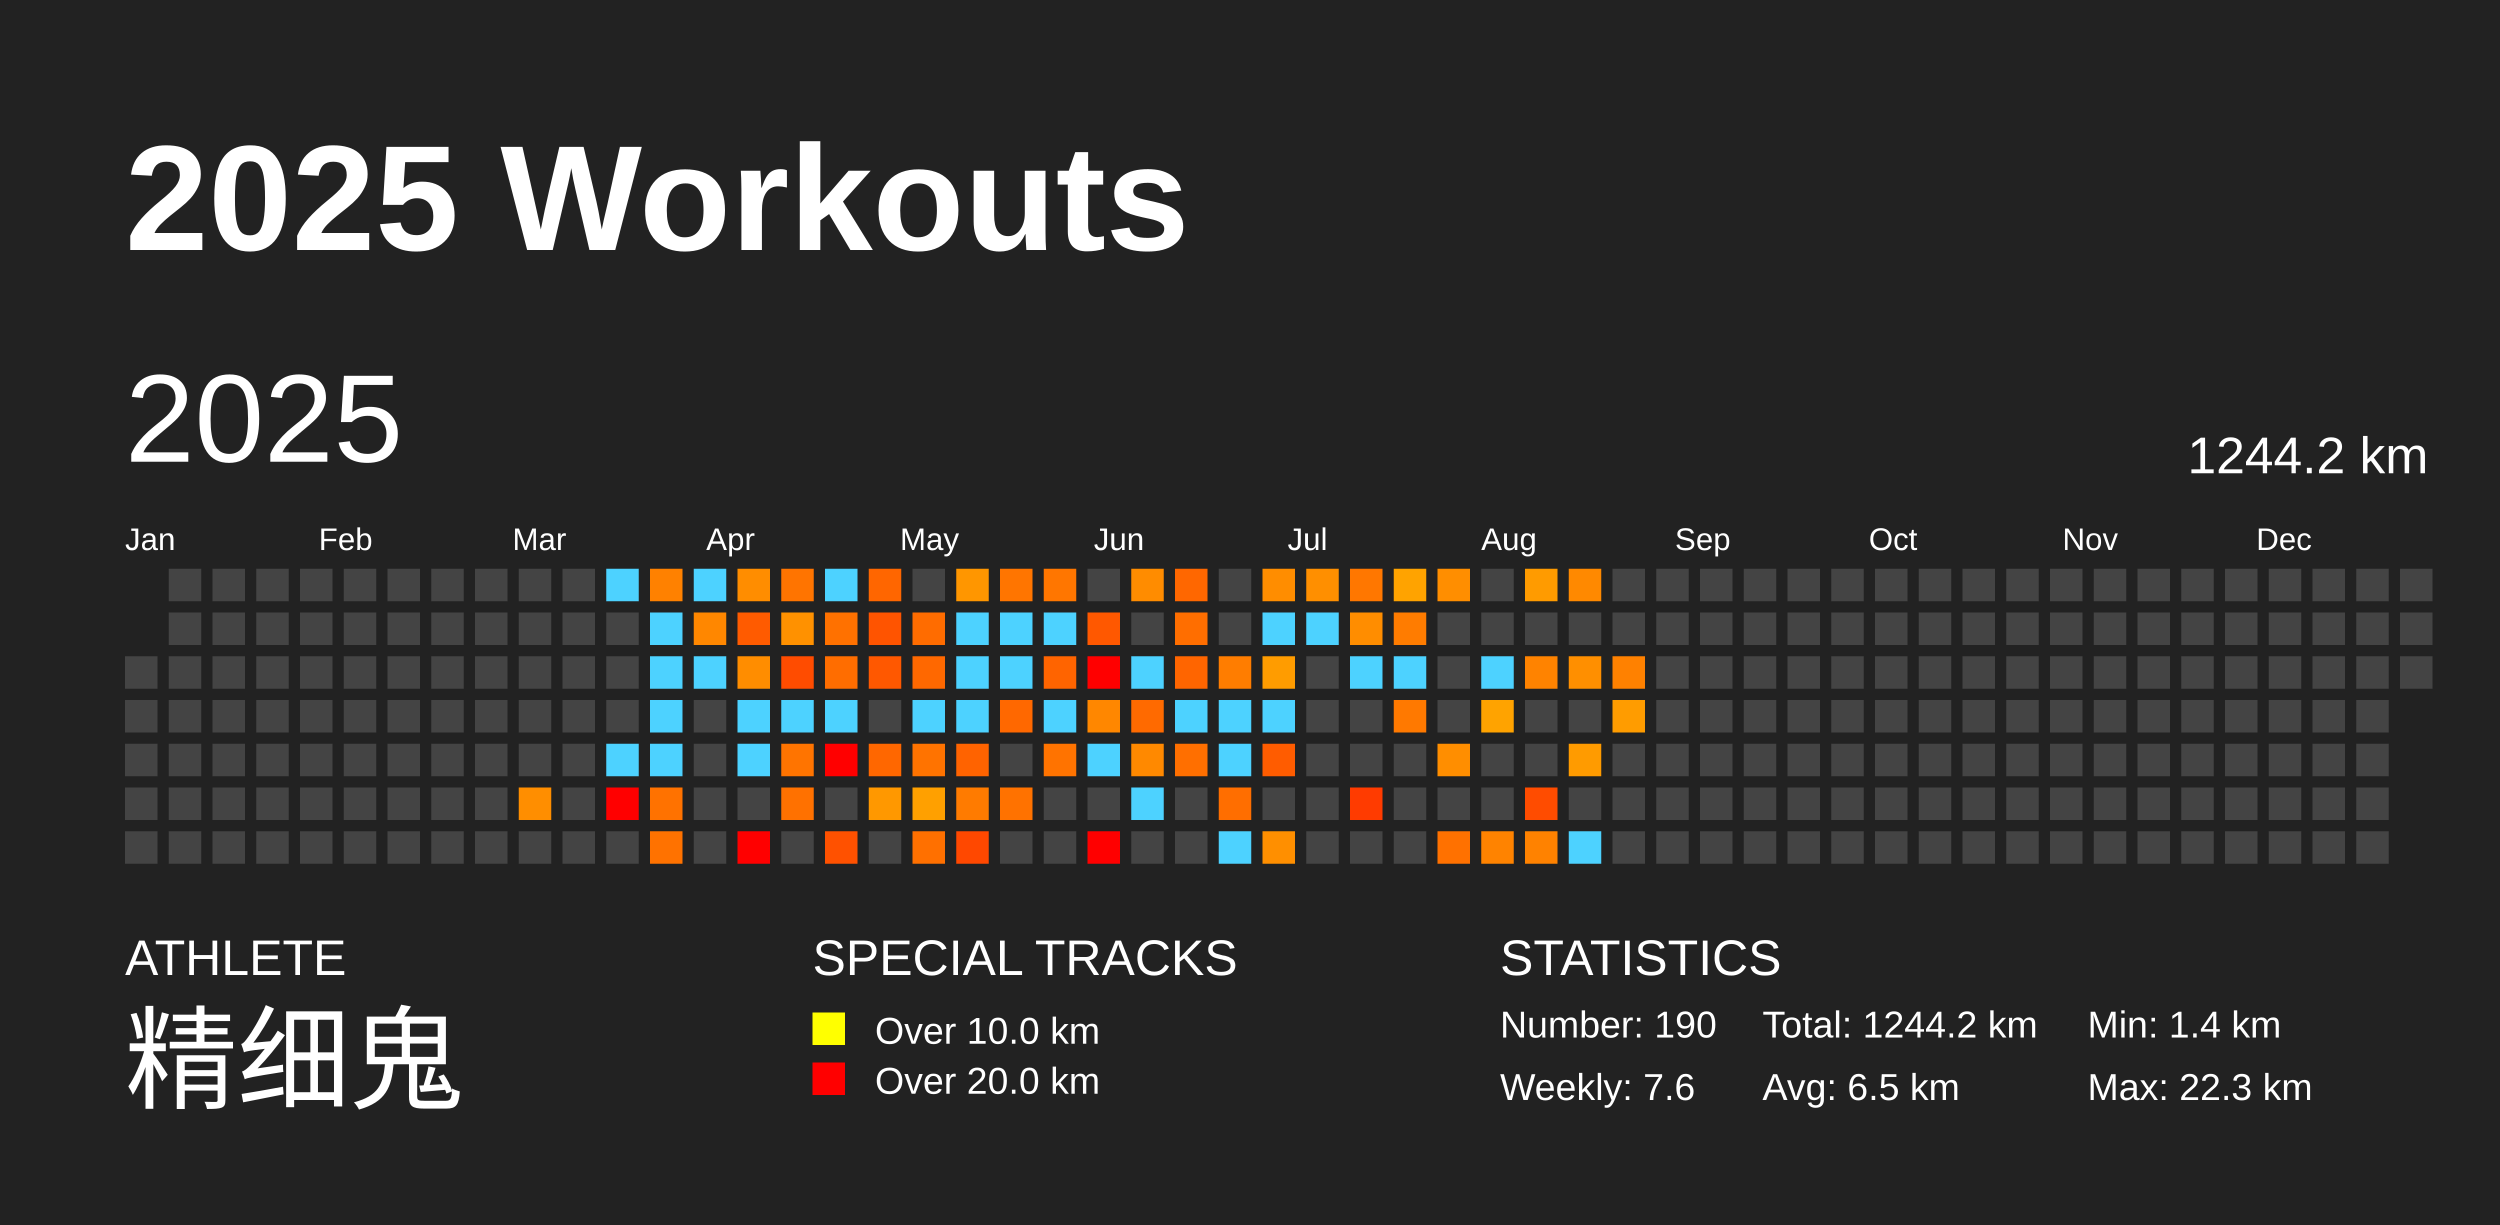
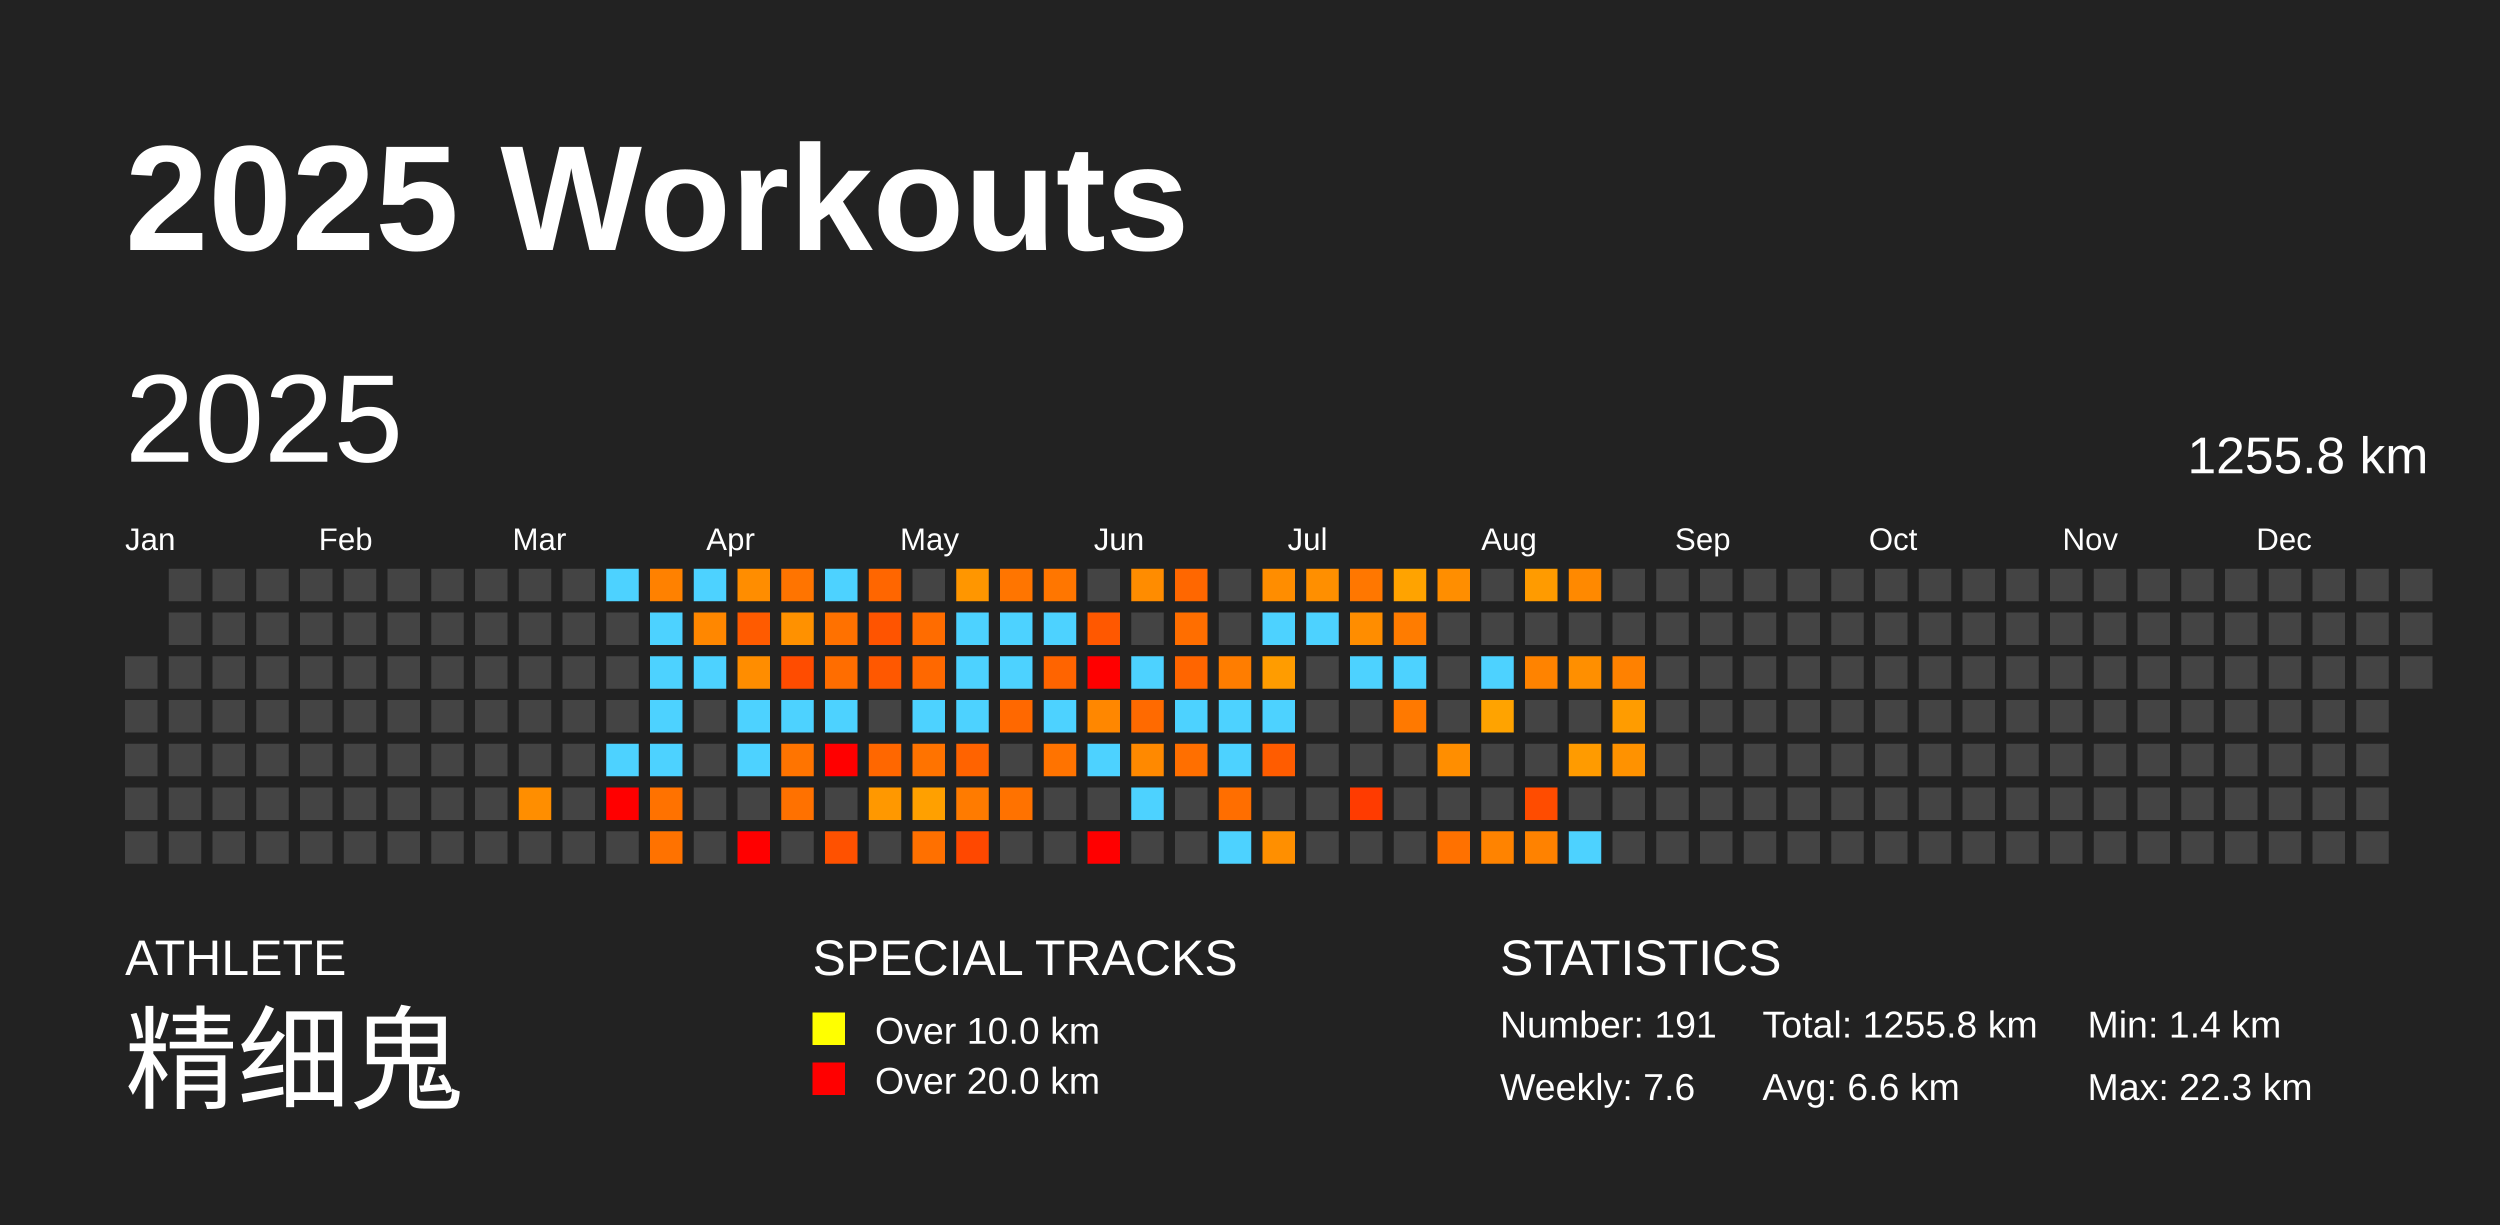
<svg xmlns="http://www.w3.org/2000/svg" baseProfile="full" height="98mm" version="1.1" viewBox="0,0,200,98" width="200mm">
  <defs />
  <rect fill="#222222" height="98" width="200" x="0" y="0" />
  <text fill="#FFFFFF" style="font-size:12px; font-family:Arial; font-weight:bold;" x="10" y="20">2025 Workouts</text>
  <text fill="#FFFFFF" style="font-size:4px; font-family:Arial" x="10" y="78">ATHLETE</text>
  <text fill="#FFFFFF" style="font-size:9px; font-family:Arial" x="10" y="88">精细鬼</text>
  <text fill="#FFFFFF" style="font-size:4px; font-family:Arial" x="65" y="78">SPECIAL TRACKS</text>
  <rect fill="yellow" height="2.6" width="2.6" x="65" y="81" />
  <text fill="#FFFFFF" style="font-size:3px; font-family:Arial" x="70" y="83.5">Over 10.0 km</text>
  <rect fill="red" height="2.6" width="2.6" x="65" y="85" />
  <text fill="#FFFFFF" style="font-size:3px; font-family:Arial" x="70" y="87.5">Over 20.0 km</text>
  <text fill="#FFFFFF" style="font-size:4px; font-family:Arial" x="120" y="78">STATISTICS</text>
-   <text fill="#FFFFFF" style="font-size:3px; font-family:Arial" x="120" y="83">Number: 190</text>
+   <text fill="#FFFFFF" style="font-size:3px; font-family:Arial" x="120" y="83">Number: 191</text>
  <text fill="#FFFFFF" style="font-size:3px; font-family:Arial" x="120" y="88">Weekly: 7.6</text>
-   <text fill="#FFFFFF" style="font-size:3px; font-family:Arial" x="141" y="83">Total: 1244.2 km</text>
-   <text fill="#FFFFFF" style="font-size:3px; font-family:Arial" x="141" y="88">Avg: 6.5 km</text>
+   <text fill="#FFFFFF" style="font-size:3px; font-family:Arial" x="141" y="83">Total: 1255.8 km</text>
+   <text fill="#FFFFFF" style="font-size:3px; font-family:Arial" x="141" y="88">Avg: 6.6 km</text>
  <text fill="#FFFFFF" style="font-size:3px; font-family:Arial" x="167" y="83">Min: 1.4 km</text>
  <text fill="#FFFFFF" style="font-size:3px; font-family:Arial" x="167" y="88">Max: 22.3 km</text>
  <text dominant-baseline="hanging" fill="#FFFFFF" style="font-size:10.0px; font-family:Arial;" x="10" y="30">2025</text>
-   <text dominant-baseline="hanging" fill="#FFFFFF" style="font-size:4.125px; font-family:Arial;" x="175" y="35">1244.2 km</text>
+   <text dominant-baseline="hanging" fill="#FFFFFF" style="font-size:4.125px; font-family:Arial;" x="175" y="35">1255.8 km</text>
  <text fill="#FFFFFF" style="font-size:2.5px; font-family:Arial" x="10.0" y="44">Jan</text>
  <text fill="#FFFFFF" style="font-size:2.5px; font-family:Arial" x="25.5" y="44">Feb</text>
  <text fill="#FFFFFF" style="font-size:2.5px; font-family:Arial" x="41.0" y="44">Mar</text>
  <text fill="#FFFFFF" style="font-size:2.5px; font-family:Arial" x="56.5" y="44">Apr</text>
  <text fill="#FFFFFF" style="font-size:2.5px; font-family:Arial" x="72.0" y="44">May</text>
  <text fill="#FFFFFF" style="font-size:2.5px; font-family:Arial" x="87.5" y="44">Jun</text>
  <text fill="#FFFFFF" style="font-size:2.5px; font-family:Arial" x="103.0" y="44">Jul</text>
  <text fill="#FFFFFF" style="font-size:2.5px; font-family:Arial" x="118.5" y="44">Aug</text>
  <text fill="#FFFFFF" style="font-size:2.5px; font-family:Arial" x="134.0" y="44">Sep</text>
  <text fill="#FFFFFF" style="font-size:2.5px; font-family:Arial" x="149.5" y="44">Oct</text>
  <text fill="#FFFFFF" style="font-size:2.5px; font-family:Arial" x="165.0" y="44">Nov</text>
  <text fill="#FFFFFF" style="font-size:2.5px; font-family:Arial" x="180.5" y="44">Dec</text>
  <rect fill="#444444" height="2.6" width="2.6" x="10.0" y="52.5" />
  <rect fill="#444444" height="2.6" width="2.6" x="10.0" y="56.0" />
  <rect fill="#444444" height="2.6" width="2.6" x="10.0" y="59.5" />
  <rect fill="#444444" height="2.6" width="2.6" x="10.0" y="63.0" />
  <rect fill="#444444" height="2.6" width="2.6" x="10.0" y="66.5" />
  <rect fill="#444444" height="2.6" width="2.6" x="13.5" y="45.5" />
  <rect fill="#444444" height="2.6" width="2.6" x="13.5" y="49.0" />
  <rect fill="#444444" height="2.6" width="2.6" x="13.5" y="52.5" />
  <rect fill="#444444" height="2.6" width="2.6" x="13.5" y="56.0" />
  <rect fill="#444444" height="2.6" width="2.6" x="13.5" y="59.5" />
  <rect fill="#444444" height="2.6" width="2.6" x="13.5" y="63.0" />
  <rect fill="#444444" height="2.6" width="2.6" x="13.5" y="66.5" />
  <rect fill="#444444" height="2.6" width="2.6" x="17.0" y="45.5" />
  <rect fill="#444444" height="2.6" width="2.6" x="17.0" y="49.0" />
  <rect fill="#444444" height="2.6" width="2.6" x="17.0" y="52.5" />
  <rect fill="#444444" height="2.6" width="2.6" x="17.0" y="56.0" />
  <rect fill="#444444" height="2.6" width="2.6" x="17.0" y="59.5" />
  <rect fill="#444444" height="2.6" width="2.6" x="17.0" y="63.0" />
  <rect fill="#444444" height="2.6" width="2.6" x="17.0" y="66.5" />
  <rect fill="#444444" height="2.6" width="2.6" x="20.5" y="45.5" />
  <rect fill="#444444" height="2.6" width="2.6" x="20.5" y="49.0" />
  <rect fill="#444444" height="2.6" width="2.6" x="20.5" y="52.5" />
  <rect fill="#444444" height="2.6" width="2.6" x="20.5" y="56.0" />
  <rect fill="#444444" height="2.6" width="2.6" x="20.5" y="59.5" />
  <rect fill="#444444" height="2.6" width="2.6" x="20.5" y="63.0" />
  <rect fill="#444444" height="2.6" width="2.6" x="20.5" y="66.5" />
  <rect fill="#444444" height="2.6" width="2.6" x="24.0" y="45.5" />
  <rect fill="#444444" height="2.6" width="2.6" x="24.0" y="49.0" />
  <rect fill="#444444" height="2.6" width="2.6" x="24.0" y="52.5" />
  <rect fill="#444444" height="2.6" width="2.6" x="24.0" y="56.0" />
  <rect fill="#444444" height="2.6" width="2.6" x="24.0" y="59.5" />
  <rect fill="#444444" height="2.6" width="2.6" x="24.0" y="63.0" />
  <rect fill="#444444" height="2.6" width="2.6" x="24.0" y="66.5" />
  <rect fill="#444444" height="2.6" width="2.6" x="27.5" y="45.5" />
  <rect fill="#444444" height="2.6" width="2.6" x="27.5" y="49.0" />
  <rect fill="#444444" height="2.6" width="2.6" x="27.5" y="52.5" />
  <rect fill="#444444" height="2.6" width="2.6" x="27.5" y="56.0" />
  <rect fill="#444444" height="2.6" width="2.6" x="27.5" y="59.5" />
  <rect fill="#444444" height="2.6" width="2.6" x="27.5" y="63.0" />
  <rect fill="#444444" height="2.6" width="2.6" x="27.5" y="66.5" />
  <rect fill="#444444" height="2.6" width="2.6" x="31.0" y="45.5" />
  <rect fill="#444444" height="2.6" width="2.6" x="31.0" y="49.0" />
  <rect fill="#444444" height="2.6" width="2.6" x="31.0" y="52.5" />
  <rect fill="#444444" height="2.6" width="2.6" x="31.0" y="56.0" />
  <rect fill="#444444" height="2.6" width="2.6" x="31.0" y="59.5" />
  <rect fill="#444444" height="2.6" width="2.6" x="31.0" y="63.0" />
  <rect fill="#444444" height="2.6" width="2.6" x="31.0" y="66.5" />
  <rect fill="#444444" height="2.6" width="2.6" x="34.5" y="45.5" />
  <rect fill="#444444" height="2.6" width="2.6" x="34.5" y="49.0" />
  <rect fill="#444444" height="2.6" width="2.6" x="34.5" y="52.5" />
  <rect fill="#444444" height="2.6" width="2.6" x="34.5" y="56.0" />
  <rect fill="#444444" height="2.6" width="2.6" x="34.5" y="59.5" />
  <rect fill="#444444" height="2.6" width="2.6" x="34.5" y="63.0" />
  <rect fill="#444444" height="2.6" width="2.6" x="34.5" y="66.5" />
  <rect fill="#444444" height="2.6" width="2.6" x="38.0" y="45.5" />
  <rect fill="#444444" height="2.6" width="2.6" x="38.0" y="49.0" />
  <rect fill="#444444" height="2.6" width="2.6" x="38.0" y="52.5" />
  <rect fill="#444444" height="2.6" width="2.6" x="38.0" y="56.0" />
  <rect fill="#444444" height="2.6" width="2.6" x="38.0" y="59.5" />
  <rect fill="#444444" height="2.6" width="2.6" x="38.0" y="63.0" />
  <rect fill="#444444" height="2.6" width="2.6" x="38.0" y="66.5" />
  <rect fill="#444444" height="2.6" width="2.6" x="41.5" y="45.5" />
  <rect fill="#444444" height="2.6" width="2.6" x="41.5" y="49.0" />
  <rect fill="#444444" height="2.6" width="2.6" x="41.5" y="52.5" />
  <rect fill="#444444" height="2.6" width="2.6" x="41.5" y="56.0" />
  <rect fill="#444444" height="2.6" width="2.6" x="41.5" y="59.5" />
  <rect fill="#ff8e00" height="2.6" width="2.6" x="41.5" y="63.0" />
  <rect fill="#444444" height="2.6" width="2.6" x="41.5" y="66.5" />
  <rect fill="#444444" height="2.6" width="2.6" x="45.0" y="45.5" />
  <rect fill="#444444" height="2.6" width="2.6" x="45.0" y="49.0" />
  <rect fill="#444444" height="2.6" width="2.6" x="45.0" y="52.5" />
  <rect fill="#444444" height="2.6" width="2.6" x="45.0" y="56.0" />
  <rect fill="#444444" height="2.6" width="2.6" x="45.0" y="59.5" />
  <rect fill="#444444" height="2.6" width="2.6" x="45.0" y="63.0" />
  <rect fill="#444444" height="2.6" width="2.6" x="45.0" y="66.5" />
  <rect fill="#4dd2ff" height="2.6" width="2.6" x="48.5" y="45.5" />
  <rect fill="#444444" height="2.6" width="2.6" x="48.5" y="49.0" />
  <rect fill="#444444" height="2.6" width="2.6" x="48.5" y="52.5" />
  <rect fill="#444444" height="2.6" width="2.6" x="48.5" y="56.0" />
  <rect fill="#4dd2ff" height="2.6" width="2.6" x="48.5" y="59.5" />
  <rect fill="red" height="2.6" width="2.6" x="48.5" y="63.0" />
  <rect fill="#444444" height="2.6" width="2.6" x="48.5" y="66.5" />
  <rect fill="#ff8100" height="2.6" width="2.6" x="52.0" y="45.5" />
  <rect fill="#4dd2ff" height="2.6" width="2.6" x="52.0" y="49.0" />
  <rect fill="#4dd2ff" height="2.6" width="2.6" x="52.0" y="52.5" />
  <rect fill="#4dd2ff" height="2.6" width="2.6" x="52.0" y="56.0" />
  <rect fill="#4dd2ff" height="2.6" width="2.6" x="52.0" y="59.5" />
  <rect fill="#ff7200" height="2.6" width="2.6" x="52.0" y="63.0" />
  <rect fill="#ff7200" height="2.6" width="2.6" x="52.0" y="66.5" />
  <rect fill="#4dd2ff" height="2.6" width="2.6" x="55.5" y="45.5" />
  <rect fill="#ff8700" height="2.6" width="2.6" x="55.5" y="49.0" />
  <rect fill="#4dd2ff" height="2.6" width="2.6" x="55.5" y="52.5" />
  <rect fill="#444444" height="2.6" width="2.6" x="55.5" y="56.0" />
  <rect fill="#444444" height="2.6" width="2.6" x="55.5" y="59.5" />
  <rect fill="#444444" height="2.6" width="2.6" x="55.5" y="63.0" />
  <rect fill="#444444" height="2.6" width="2.6" x="55.5" y="66.5" />
  <rect fill="#ff8d00" height="2.6" width="2.6" x="59.0" y="45.5" />
  <rect fill="#ff5b00" height="2.6" width="2.6" x="59.0" y="49.0" />
  <rect fill="#ff8d00" height="2.6" width="2.6" x="59.0" y="52.5" />
  <rect fill="#4dd2ff" height="2.6" width="2.6" x="59.0" y="56.0" />
  <rect fill="#4dd2ff" height="2.6" width="2.6" x="59.0" y="59.5" />
  <rect fill="#444444" height="2.6" width="2.6" x="59.0" y="63.0" />
  <rect fill="red" height="2.6" width="2.6" x="59.0" y="66.5" />
  <rect fill="#ff7400" height="2.6" width="2.6" x="62.5" y="45.5" />
  <rect fill="#ff9100" height="2.6" width="2.6" x="62.5" y="49.0" />
  <rect fill="#ff4c00" height="2.6" width="2.6" x="62.5" y="52.5" />
  <rect fill="#4dd2ff" height="2.6" width="2.6" x="62.5" y="56.0" />
  <rect fill="#ff7400" height="2.6" width="2.6" x="62.5" y="59.5" />
  <rect fill="#ff7100" height="2.6" width="2.6" x="62.5" y="63.0" />
  <rect fill="#444444" height="2.6" width="2.6" x="62.5" y="66.5" />
  <rect fill="#4dd2ff" height="2.6" width="2.6" x="66.0" y="45.5" />
  <rect fill="#ff7100" height="2.6" width="2.6" x="66.0" y="49.0" />
  <rect fill="#ff6d00" height="2.6" width="2.6" x="66.0" y="52.5" />
  <rect fill="#4dd2ff" height="2.6" width="2.6" x="66.0" y="56.0" />
  <rect fill="red" height="2.6" width="2.6" x="66.0" y="59.5" />
  <rect fill="#444444" height="2.6" width="2.6" x="66.0" y="63.0" />
  <rect fill="#ff5100" height="2.6" width="2.6" x="66.0" y="66.5" />
  <rect fill="#ff6600" height="2.6" width="2.6" x="69.5" y="45.5" />
  <rect fill="#ff5400" height="2.6" width="2.6" x="69.5" y="49.0" />
  <rect fill="#ff5800" height="2.6" width="2.6" x="69.5" y="52.5" />
  <rect fill="#444444" height="2.6" width="2.6" x="69.5" y="56.0" />
  <rect fill="#ff6700" height="2.6" width="2.6" x="69.5" y="59.5" />
  <rect fill="#ff9800" height="2.6" width="2.6" x="69.5" y="63.0" />
  <rect fill="#444444" height="2.6" width="2.6" x="69.5" y="66.5" />
  <rect fill="#444444" height="2.6" width="2.6" x="73.0" y="45.5" />
  <rect fill="#ff6c00" height="2.6" width="2.6" x="73.0" y="49.0" />
  <rect fill="#ff6800" height="2.6" width="2.6" x="73.0" y="52.5" />
  <rect fill="#4dd2ff" height="2.6" width="2.6" x="73.0" y="56.0" />
  <rect fill="#ff7300" height="2.6" width="2.6" x="73.0" y="59.5" />
  <rect fill="#ffa000" height="2.6" width="2.6" x="73.0" y="63.0" />
  <rect fill="#ff7000" height="2.6" width="2.6" x="73.0" y="66.5" />
  <rect fill="#ff9600" height="2.6" width="2.6" x="76.5" y="45.5" />
  <rect fill="#4dd2ff" height="2.6" width="2.6" x="76.5" y="49.0" />
  <rect fill="#4dd2ff" height="2.6" width="2.6" x="76.5" y="52.5" />
  <rect fill="#4dd2ff" height="2.6" width="2.6" x="76.5" y="56.0" />
  <rect fill="#ff6300" height="2.6" width="2.6" x="76.5" y="59.5" />
  <rect fill="#ff7b00" height="2.6" width="2.6" x="76.5" y="63.0" />
  <rect fill="#ff4800" height="2.6" width="2.6" x="76.5" y="66.5" />
  <rect fill="#ff7500" height="2.6" width="2.6" x="80.0" y="45.5" />
  <rect fill="#4dd2ff" height="2.6" width="2.6" x="80.0" y="49.0" />
  <rect fill="#4dd2ff" height="2.6" width="2.6" x="80.0" y="52.5" />
  <rect fill="#ff6800" height="2.6" width="2.6" x="80.0" y="56.0" />
  <rect fill="#444444" height="2.6" width="2.6" x="80.0" y="59.5" />
  <rect fill="#ff7200" height="2.6" width="2.6" x="80.0" y="63.0" />
  <rect fill="#444444" height="2.6" width="2.6" x="80.0" y="66.5" />
  <rect fill="#ff7600" height="2.6" width="2.6" x="83.5" y="45.5" />
  <rect fill="#4dd2ff" height="2.6" width="2.6" x="83.5" y="49.0" />
  <rect fill="#ff6400" height="2.6" width="2.6" x="83.5" y="52.5" />
  <rect fill="#4dd2ff" height="2.6" width="2.6" x="83.5" y="56.0" />
  <rect fill="#ff7300" height="2.6" width="2.6" x="83.5" y="59.5" />
  <rect fill="#444444" height="2.6" width="2.6" x="83.5" y="63.0" />
  <rect fill="#444444" height="2.6" width="2.6" x="83.5" y="66.5" />
  <rect fill="#444444" height="2.6" width="2.6" x="87.0" y="45.5" />
  <rect fill="#ff5800" height="2.6" width="2.6" x="87.0" y="49.0" />
  <rect fill="red" height="2.6" width="2.6" x="87.0" y="52.5" />
  <rect fill="#ff8700" height="2.6" width="2.6" x="87.0" y="56.0" />
  <rect fill="#4dd2ff" height="2.6" width="2.6" x="87.0" y="59.5" />
  <rect fill="#444444" height="2.6" width="2.6" x="87.0" y="63.0" />
  <rect fill="red" height="2.6" width="2.6" x="87.0" y="66.5" />
  <rect fill="#ff8c00" height="2.6" width="2.6" x="90.5" y="45.5" />
  <rect fill="#444444" height="2.6" width="2.6" x="90.5" y="49.0" />
  <rect fill="#4dd2ff" height="2.6" width="2.6" x="90.5" y="52.5" />
  <rect fill="#ff6a00" height="2.6" width="2.6" x="90.5" y="56.0" />
  <rect fill="#ff8900" height="2.6" width="2.6" x="90.5" y="59.5" />
  <rect fill="#4dd2ff" height="2.6" width="2.6" x="90.5" y="63.0" />
  <rect fill="#444444" height="2.6" width="2.6" x="90.5" y="66.5" />
  <rect fill="#ff6700" height="2.6" width="2.6" x="94.0" y="45.5" />
  <rect fill="#ff6e00" height="2.6" width="2.6" x="94.0" y="49.0" />
  <rect fill="#ff6500" height="2.6" width="2.6" x="94.0" y="52.5" />
  <rect fill="#4dd2ff" height="2.6" width="2.6" x="94.0" y="56.0" />
  <rect fill="#ff6f00" height="2.6" width="2.6" x="94.0" y="59.5" />
  <rect fill="#444444" height="2.6" width="2.6" x="94.0" y="63.0" />
  <rect fill="#444444" height="2.6" width="2.6" x="94.0" y="66.5" />
  <rect fill="#444444" height="2.6" width="2.6" x="97.5" y="45.5" />
  <rect fill="#444444" height="2.6" width="2.6" x="97.5" y="49.0" />
  <rect fill="#ff7d00" height="2.6" width="2.6" x="97.5" y="52.5" />
  <rect fill="#4dd2ff" height="2.6" width="2.6" x="97.5" y="56.0" />
  <rect fill="#4dd2ff" height="2.6" width="2.6" x="97.5" y="59.5" />
  <rect fill="#ff6e00" height="2.6" width="2.6" x="97.5" y="63.0" />
  <rect fill="#4dd2ff" height="2.6" width="2.6" x="97.5" y="66.5" />
  <rect fill="#ff8d00" height="2.6" width="2.6" x="101.0" y="45.5" />
  <rect fill="#4dd2ff" height="2.6" width="2.6" x="101.0" y="49.0" />
  <rect fill="#ff9c00" height="2.6" width="2.6" x="101.0" y="52.5" />
  <rect fill="#4dd2ff" height="2.6" width="2.6" x="101.0" y="56.0" />
  <rect fill="#ff5c00" height="2.6" width="2.6" x="101.0" y="59.5" />
  <rect fill="#444444" height="2.6" width="2.6" x="101.0" y="63.0" />
  <rect fill="#ff8f00" height="2.6" width="2.6" x="101.0" y="66.5" />
  <rect fill="#ff8f00" height="2.6" width="2.6" x="104.5" y="45.5" />
  <rect fill="#4dd2ff" height="2.6" width="2.6" x="104.5" y="49.0" />
  <rect fill="#444444" height="2.6" width="2.6" x="104.5" y="52.5" />
  <rect fill="#444444" height="2.6" width="2.6" x="104.5" y="56.0" />
  <rect fill="#444444" height="2.6" width="2.6" x="104.5" y="59.5" />
  <rect fill="#444444" height="2.6" width="2.6" x="104.5" y="63.0" />
  <rect fill="#444444" height="2.6" width="2.6" x="104.5" y="66.5" />
  <rect fill="#ff7700" height="2.6" width="2.6" x="108.0" y="45.5" />
  <rect fill="#ff8d00" height="2.6" width="2.6" x="108.0" y="49.0" />
  <rect fill="#4dd2ff" height="2.6" width="2.6" x="108.0" y="52.5" />
  <rect fill="#444444" height="2.6" width="2.6" x="108.0" y="56.0" />
  <rect fill="#444444" height="2.6" width="2.6" x="108.0" y="59.5" />
  <rect fill="#ff3b00" height="2.6" width="2.6" x="108.0" y="63.0" />
  <rect fill="#444444" height="2.6" width="2.6" x="108.0" y="66.5" />
  <rect fill="#ffa300" height="2.6" width="2.6" x="111.5" y="45.5" />
  <rect fill="#ff7c00" height="2.6" width="2.6" x="111.5" y="49.0" />
  <rect fill="#4dd2ff" height="2.6" width="2.6" x="111.5" y="52.5" />
  <rect fill="#ff7900" height="2.6" width="2.6" x="111.5" y="56.0" />
  <rect fill="#444444" height="2.6" width="2.6" x="111.5" y="59.5" />
  <rect fill="#444444" height="2.6" width="2.6" x="111.5" y="63.0" />
  <rect fill="#444444" height="2.6" width="2.6" x="111.5" y="66.5" />
  <rect fill="#ff8e00" height="2.6" width="2.6" x="115.0" y="45.5" />
  <rect fill="#444444" height="2.6" width="2.6" x="115.0" y="49.0" />
  <rect fill="#444444" height="2.6" width="2.6" x="115.0" y="52.5" />
  <rect fill="#444444" height="2.6" width="2.6" x="115.0" y="56.0" />
  <rect fill="#ff8e00" height="2.6" width="2.6" x="115.0" y="59.5" />
  <rect fill="#444444" height="2.6" width="2.6" x="115.0" y="63.0" />
  <rect fill="#ff7100" height="2.6" width="2.6" x="115.0" y="66.5" />
  <rect fill="#444444" height="2.6" width="2.6" x="118.5" y="45.5" />
  <rect fill="#444444" height="2.6" width="2.6" x="118.5" y="49.0" />
  <rect fill="#4dd2ff" height="2.6" width="2.6" x="118.5" y="52.5" />
  <rect fill="#ffa300" height="2.6" width="2.6" x="118.5" y="56.0" />
  <rect fill="#444444" height="2.6" width="2.6" x="118.5" y="59.5" />
  <rect fill="#444444" height="2.6" width="2.6" x="118.5" y="63.0" />
  <rect fill="#ff8300" height="2.6" width="2.6" x="118.5" y="66.5" />
  <rect fill="#ff9b00" height="2.6" width="2.6" x="122.0" y="45.5" />
  <rect fill="#444444" height="2.6" width="2.6" x="122.0" y="49.0" />
  <rect fill="#ff8300" height="2.6" width="2.6" x="122.0" y="52.5" />
  <rect fill="#444444" height="2.6" width="2.6" x="122.0" y="56.0" />
  <rect fill="#444444" height="2.6" width="2.6" x="122.0" y="59.5" />
  <rect fill="#ff4c00" height="2.6" width="2.6" x="122.0" y="63.0" />
  <rect fill="#ff8200" height="2.6" width="2.6" x="122.0" y="66.5" />
  <rect fill="#ff8900" height="2.6" width="2.6" x="125.5" y="45.5" />
  <rect fill="#444444" height="2.6" width="2.6" x="125.5" y="49.0" />
  <rect fill="#ff8f00" height="2.6" width="2.6" x="125.5" y="52.5" />
  <rect fill="#444444" height="2.6" width="2.6" x="125.5" y="56.0" />
  <rect fill="#ff9b00" height="2.6" width="2.6" x="125.5" y="59.5" />
  <rect fill="#444444" height="2.6" width="2.6" x="125.5" y="63.0" />
  <rect fill="#4dd2ff" height="2.6" width="2.6" x="125.5" y="66.5" />
  <rect fill="#444444" height="2.6" width="2.6" x="129.0" y="45.5" />
  <rect fill="#444444" height="2.6" width="2.6" x="129.0" y="49.0" />
  <rect fill="#ff8100" height="2.6" width="2.6" x="129.0" y="52.5" />
  <rect fill="#ff9c00" height="2.6" width="2.6" x="129.0" y="56.0" />
-   <rect fill="#444444" height="2.6" width="2.6" x="129.0" y="59.5" />
+   <rect fill="#ff9200" height="2.6" width="2.6" x="129.0" y="59.5" />
  <rect fill="#444444" height="2.6" width="2.6" x="129.0" y="63.0" />
  <rect fill="#444444" height="2.6" width="2.6" x="129.0" y="66.5" />
  <rect fill="#444444" height="2.6" width="2.6" x="132.5" y="45.5" />
  <rect fill="#444444" height="2.6" width="2.6" x="132.5" y="49.0" />
  <rect fill="#444444" height="2.6" width="2.6" x="132.5" y="52.5" />
  <rect fill="#444444" height="2.6" width="2.6" x="132.5" y="56.0" />
  <rect fill="#444444" height="2.6" width="2.6" x="132.5" y="59.5" />
  <rect fill="#444444" height="2.6" width="2.6" x="132.5" y="63.0" />
  <rect fill="#444444" height="2.6" width="2.6" x="132.5" y="66.5" />
  <rect fill="#444444" height="2.6" width="2.6" x="136.0" y="45.5" />
  <rect fill="#444444" height="2.6" width="2.6" x="136.0" y="49.0" />
  <rect fill="#444444" height="2.6" width="2.6" x="136.0" y="52.5" />
  <rect fill="#444444" height="2.6" width="2.6" x="136.0" y="56.0" />
  <rect fill="#444444" height="2.6" width="2.6" x="136.0" y="59.5" />
  <rect fill="#444444" height="2.6" width="2.6" x="136.0" y="63.0" />
  <rect fill="#444444" height="2.6" width="2.6" x="136.0" y="66.5" />
  <rect fill="#444444" height="2.6" width="2.6" x="139.5" y="45.5" />
  <rect fill="#444444" height="2.6" width="2.6" x="139.5" y="49.0" />
  <rect fill="#444444" height="2.6" width="2.6" x="139.5" y="52.5" />
  <rect fill="#444444" height="2.6" width="2.6" x="139.5" y="56.0" />
  <rect fill="#444444" height="2.6" width="2.6" x="139.5" y="59.5" />
  <rect fill="#444444" height="2.6" width="2.6" x="139.5" y="63.0" />
  <rect fill="#444444" height="2.6" width="2.6" x="139.5" y="66.5" />
  <rect fill="#444444" height="2.6" width="2.6" x="143.0" y="45.5" />
  <rect fill="#444444" height="2.6" width="2.6" x="143.0" y="49.0" />
  <rect fill="#444444" height="2.6" width="2.6" x="143.0" y="52.5" />
  <rect fill="#444444" height="2.6" width="2.6" x="143.0" y="56.0" />
  <rect fill="#444444" height="2.6" width="2.6" x="143.0" y="59.5" />
  <rect fill="#444444" height="2.6" width="2.6" x="143.0" y="63.0" />
  <rect fill="#444444" height="2.6" width="2.6" x="143.0" y="66.5" />
  <rect fill="#444444" height="2.6" width="2.6" x="146.5" y="45.5" />
  <rect fill="#444444" height="2.6" width="2.6" x="146.5" y="49.0" />
  <rect fill="#444444" height="2.6" width="2.6" x="146.5" y="52.5" />
  <rect fill="#444444" height="2.6" width="2.6" x="146.5" y="56.0" />
  <rect fill="#444444" height="2.6" width="2.6" x="146.5" y="59.5" />
  <rect fill="#444444" height="2.6" width="2.6" x="146.5" y="63.0" />
  <rect fill="#444444" height="2.6" width="2.6" x="146.5" y="66.5" />
  <rect fill="#444444" height="2.6" width="2.6" x="150.0" y="45.5" />
  <rect fill="#444444" height="2.6" width="2.6" x="150.0" y="49.0" />
  <rect fill="#444444" height="2.6" width="2.6" x="150.0" y="52.5" />
  <rect fill="#444444" height="2.6" width="2.6" x="150.0" y="56.0" />
  <rect fill="#444444" height="2.6" width="2.6" x="150.0" y="59.5" />
  <rect fill="#444444" height="2.6" width="2.6" x="150.0" y="63.0" />
  <rect fill="#444444" height="2.6" width="2.6" x="150.0" y="66.5" />
  <rect fill="#444444" height="2.6" width="2.6" x="153.5" y="45.5" />
  <rect fill="#444444" height="2.6" width="2.6" x="153.5" y="49.0" />
  <rect fill="#444444" height="2.6" width="2.6" x="153.5" y="52.5" />
  <rect fill="#444444" height="2.6" width="2.6" x="153.5" y="56.0" />
  <rect fill="#444444" height="2.6" width="2.6" x="153.5" y="59.5" />
  <rect fill="#444444" height="2.6" width="2.6" x="153.5" y="63.0" />
  <rect fill="#444444" height="2.6" width="2.6" x="153.5" y="66.5" />
  <rect fill="#444444" height="2.6" width="2.6" x="157.0" y="45.5" />
  <rect fill="#444444" height="2.6" width="2.6" x="157.0" y="49.0" />
  <rect fill="#444444" height="2.6" width="2.6" x="157.0" y="52.5" />
  <rect fill="#444444" height="2.6" width="2.6" x="157.0" y="56.0" />
  <rect fill="#444444" height="2.6" width="2.6" x="157.0" y="59.5" />
  <rect fill="#444444" height="2.6" width="2.6" x="157.0" y="63.0" />
  <rect fill="#444444" height="2.6" width="2.6" x="157.0" y="66.5" />
  <rect fill="#444444" height="2.6" width="2.6" x="160.5" y="45.5" />
  <rect fill="#444444" height="2.6" width="2.6" x="160.5" y="49.0" />
  <rect fill="#444444" height="2.6" width="2.6" x="160.5" y="52.5" />
  <rect fill="#444444" height="2.6" width="2.6" x="160.5" y="56.0" />
  <rect fill="#444444" height="2.6" width="2.6" x="160.5" y="59.5" />
  <rect fill="#444444" height="2.6" width="2.6" x="160.5" y="63.0" />
  <rect fill="#444444" height="2.6" width="2.6" x="160.5" y="66.5" />
  <rect fill="#444444" height="2.6" width="2.6" x="164.0" y="45.5" />
  <rect fill="#444444" height="2.6" width="2.6" x="164.0" y="49.0" />
  <rect fill="#444444" height="2.6" width="2.6" x="164.0" y="52.5" />
  <rect fill="#444444" height="2.6" width="2.6" x="164.0" y="56.0" />
  <rect fill="#444444" height="2.6" width="2.6" x="164.0" y="59.5" />
  <rect fill="#444444" height="2.6" width="2.6" x="164.0" y="63.0" />
  <rect fill="#444444" height="2.6" width="2.6" x="164.0" y="66.5" />
  <rect fill="#444444" height="2.6" width="2.6" x="167.5" y="45.5" />
  <rect fill="#444444" height="2.6" width="2.6" x="167.5" y="49.0" />
  <rect fill="#444444" height="2.6" width="2.6" x="167.5" y="52.5" />
  <rect fill="#444444" height="2.6" width="2.6" x="167.5" y="56.0" />
  <rect fill="#444444" height="2.6" width="2.6" x="167.5" y="59.5" />
  <rect fill="#444444" height="2.6" width="2.6" x="167.5" y="63.0" />
  <rect fill="#444444" height="2.6" width="2.6" x="167.5" y="66.5" />
  <rect fill="#444444" height="2.6" width="2.6" x="171.0" y="45.5" />
  <rect fill="#444444" height="2.6" width="2.6" x="171.0" y="49.0" />
  <rect fill="#444444" height="2.6" width="2.6" x="171.0" y="52.5" />
  <rect fill="#444444" height="2.6" width="2.6" x="171.0" y="56.0" />
  <rect fill="#444444" height="2.6" width="2.6" x="171.0" y="59.5" />
  <rect fill="#444444" height="2.6" width="2.6" x="171.0" y="63.0" />
  <rect fill="#444444" height="2.6" width="2.6" x="171.0" y="66.5" />
  <rect fill="#444444" height="2.6" width="2.6" x="174.5" y="45.5" />
  <rect fill="#444444" height="2.6" width="2.6" x="174.5" y="49.0" />
  <rect fill="#444444" height="2.6" width="2.6" x="174.5" y="52.5" />
  <rect fill="#444444" height="2.6" width="2.6" x="174.5" y="56.0" />
  <rect fill="#444444" height="2.6" width="2.6" x="174.5" y="59.5" />
  <rect fill="#444444" height="2.6" width="2.6" x="174.5" y="63.0" />
  <rect fill="#444444" height="2.6" width="2.6" x="174.5" y="66.5" />
  <rect fill="#444444" height="2.6" width="2.6" x="178.0" y="45.5" />
  <rect fill="#444444" height="2.6" width="2.6" x="178.0" y="49.0" />
  <rect fill="#444444" height="2.6" width="2.6" x="178.0" y="52.5" />
  <rect fill="#444444" height="2.6" width="2.6" x="178.0" y="56.0" />
  <rect fill="#444444" height="2.6" width="2.6" x="178.0" y="59.5" />
  <rect fill="#444444" height="2.6" width="2.6" x="178.0" y="63.0" />
  <rect fill="#444444" height="2.6" width="2.6" x="178.0" y="66.5" />
  <rect fill="#444444" height="2.6" width="2.6" x="181.5" y="45.5" />
  <rect fill="#444444" height="2.6" width="2.6" x="181.5" y="49.0" />
  <rect fill="#444444" height="2.6" width="2.6" x="181.5" y="52.5" />
  <rect fill="#444444" height="2.6" width="2.6" x="181.5" y="56.0" />
  <rect fill="#444444" height="2.6" width="2.6" x="181.5" y="59.5" />
  <rect fill="#444444" height="2.6" width="2.6" x="181.5" y="63.0" />
  <rect fill="#444444" height="2.6" width="2.6" x="181.5" y="66.5" />
  <rect fill="#444444" height="2.6" width="2.6" x="185.0" y="45.5" />
  <rect fill="#444444" height="2.6" width="2.6" x="185.0" y="49.0" />
  <rect fill="#444444" height="2.6" width="2.6" x="185.0" y="52.5" />
  <rect fill="#444444" height="2.6" width="2.6" x="185.0" y="56.0" />
  <rect fill="#444444" height="2.6" width="2.6" x="185.0" y="59.5" />
  <rect fill="#444444" height="2.6" width="2.6" x="185.0" y="63.0" />
  <rect fill="#444444" height="2.6" width="2.6" x="185.0" y="66.5" />
  <rect fill="#444444" height="2.6" width="2.6" x="188.5" y="45.5" />
  <rect fill="#444444" height="2.6" width="2.6" x="188.5" y="49.0" />
  <rect fill="#444444" height="2.6" width="2.6" x="188.5" y="52.5" />
  <rect fill="#444444" height="2.6" width="2.6" x="188.5" y="56.0" />
  <rect fill="#444444" height="2.6" width="2.6" x="188.5" y="59.5" />
  <rect fill="#444444" height="2.6" width="2.6" x="188.5" y="63.0" />
  <rect fill="#444444" height="2.6" width="2.6" x="188.5" y="66.5" />
  <rect fill="#444444" height="2.6" width="2.6" x="192.0" y="45.5" />
  <rect fill="#444444" height="2.6" width="2.6" x="192.0" y="49.0" />
  <rect fill="#444444" height="2.6" width="2.6" x="192.0" y="52.5" />
</svg>
